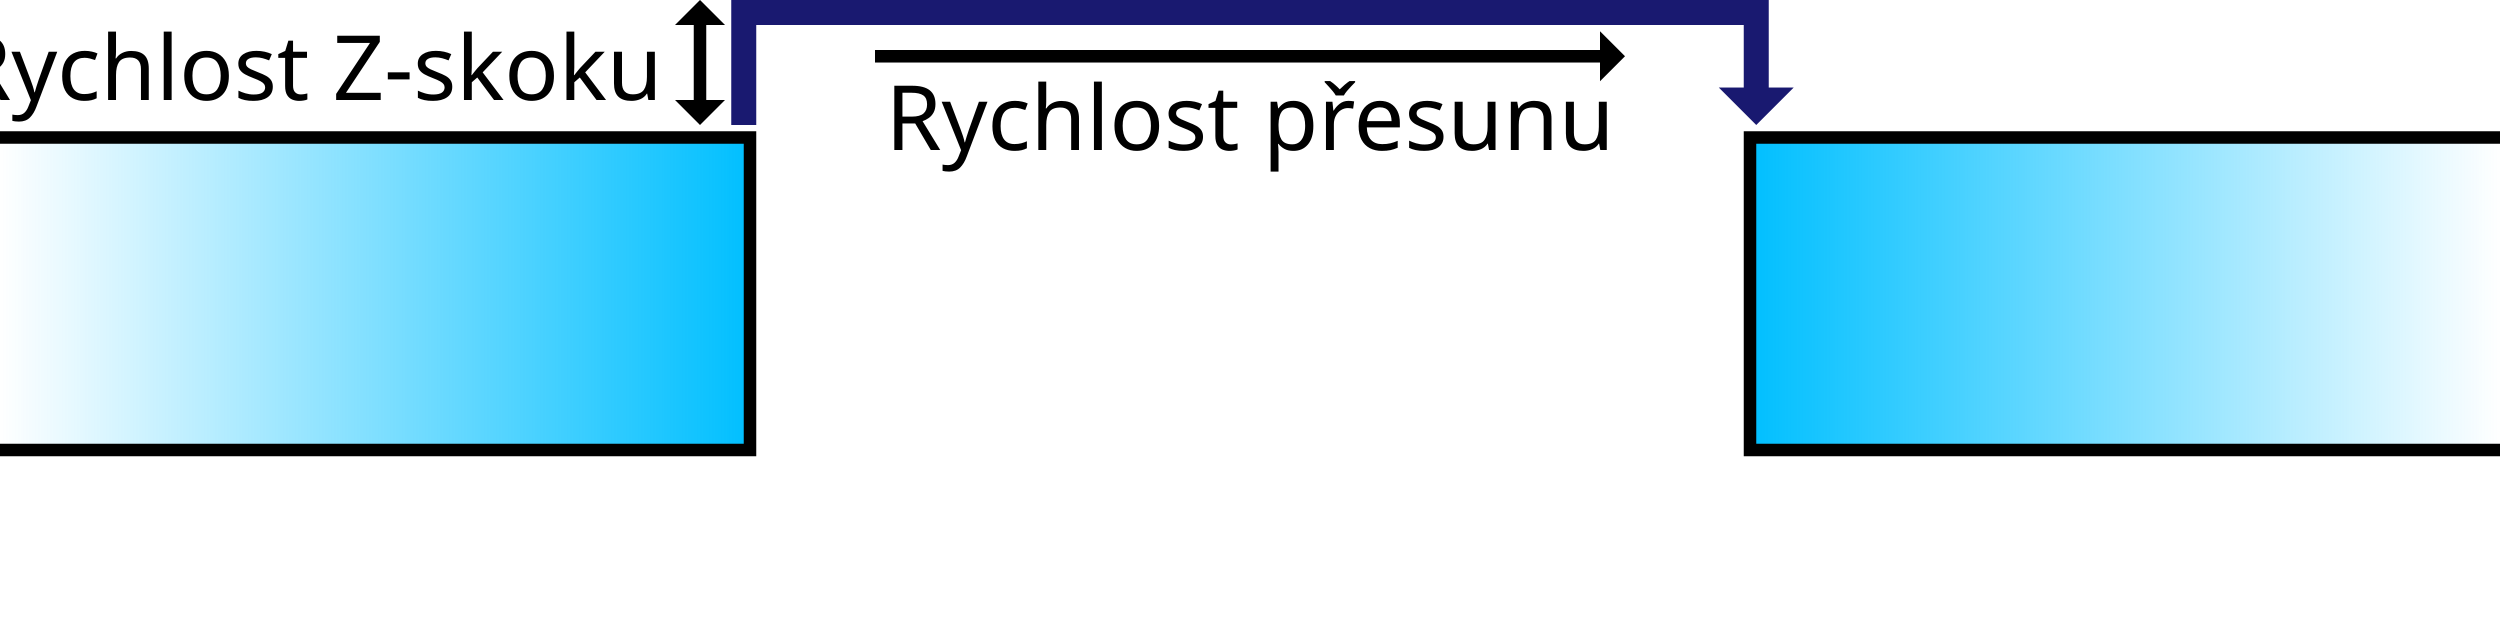
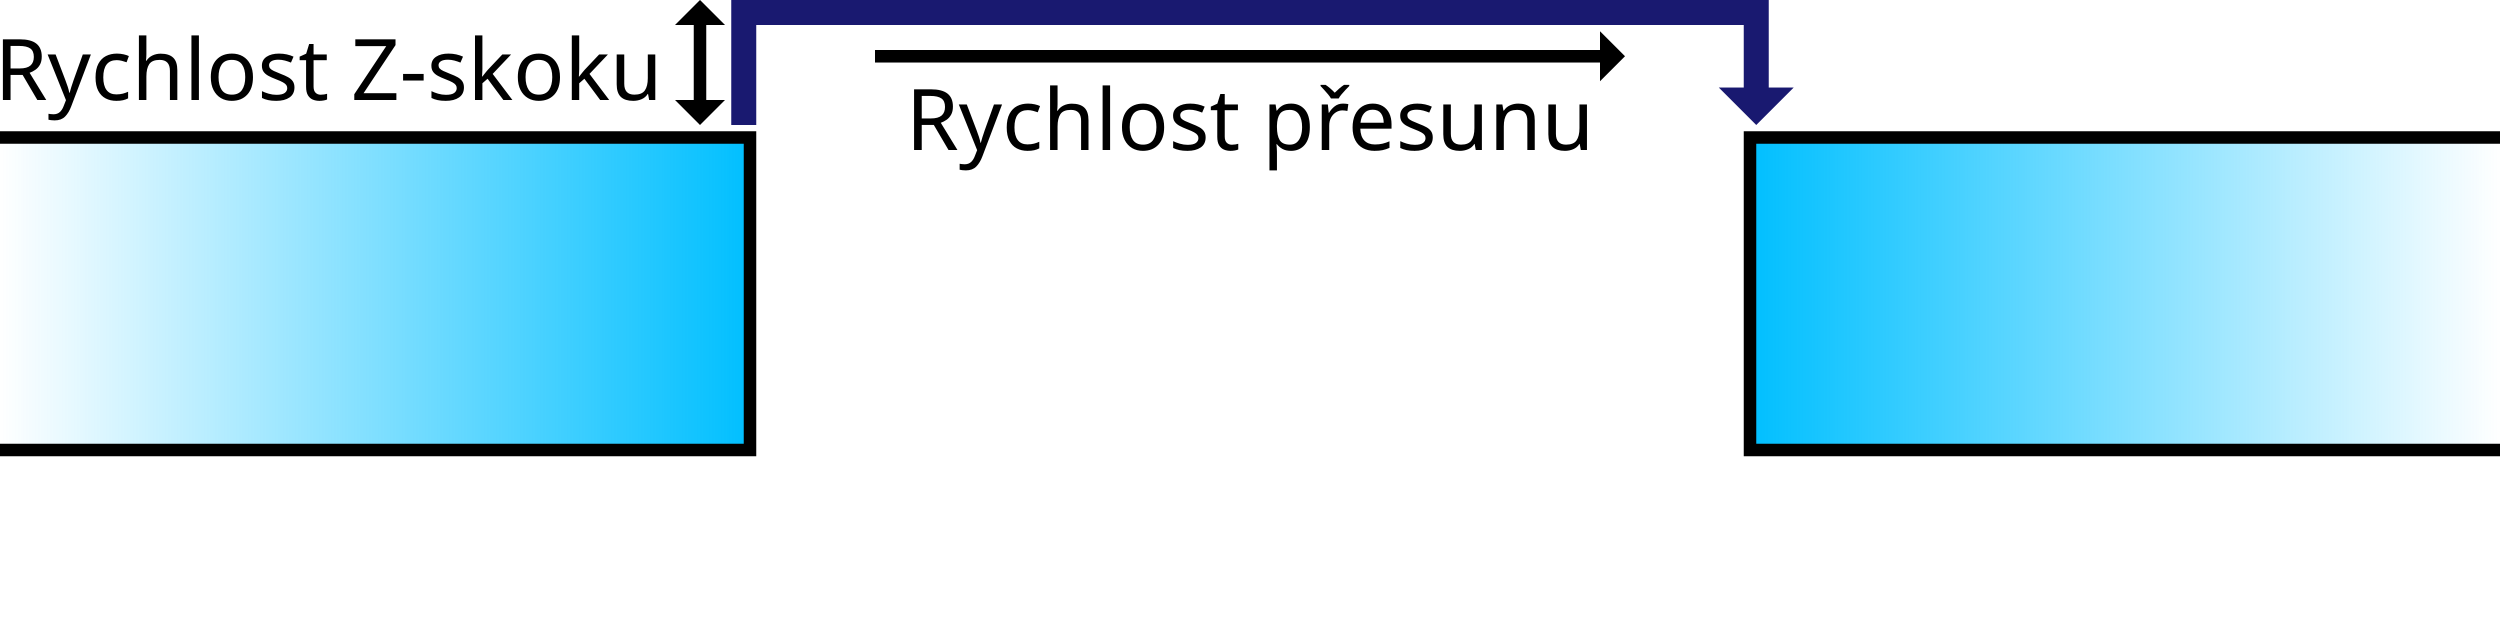
<svg xmlns="http://www.w3.org/2000/svg" width="2000" height="500">
  <defs>
    <linearGradient id="left" x1="0%" y1="0%" x2="100%" y2="0%">
      <stop offset="0%" stop-color="deepskyblue" stop-opacity="0" />
      <stop offset="100%" stop-color="deepskyblue" stop-opacity="1" />
    </linearGradient>
    <linearGradient id="right" x1="0%" y1="0%" x2="100%" y2="0%">
      <stop offset="0%" stop-color="deepskyblue" stop-opacity="1" />
      <stop offset="100%" stop-color="deepskyblue" stop-opacity="0" />
    </linearGradient>
  </defs>
  <g stroke="black" stroke-width="10">
    <g fill="url('#left')">
      <path d="M0,110 h600 v250 h-600" />
    </g>
    <g fill="url('#right')">
      <path d="M2000,110 h-600 v250 h600" />
    </g>
  </g>
  <path d="M585,100 v-100 h830 v70 h20 l-30,30 l-30,-30 h20 v-50 h-790 v80 z" fill="midnightblue" />
  <path d="M560,100 l-20,-20 h15 v-60 h-15 l20,-20 l20,20 h-15 v60 h15 z" />
  <path d="M700,40 h580 v-15 l20,20 l-20,20 v-15 h-580 z" />
-   <g font-family="sans-serif" font-size="72px">
+   <g font-family="sans-serif" font-size="68px">
    <text x="1000" y="120" text-anchor="middle">Rychlost přesunu</text>
    <text x="530" y="80" text-anchor="end">Rychlost Z-skoku</text>
  </g>
</svg>
